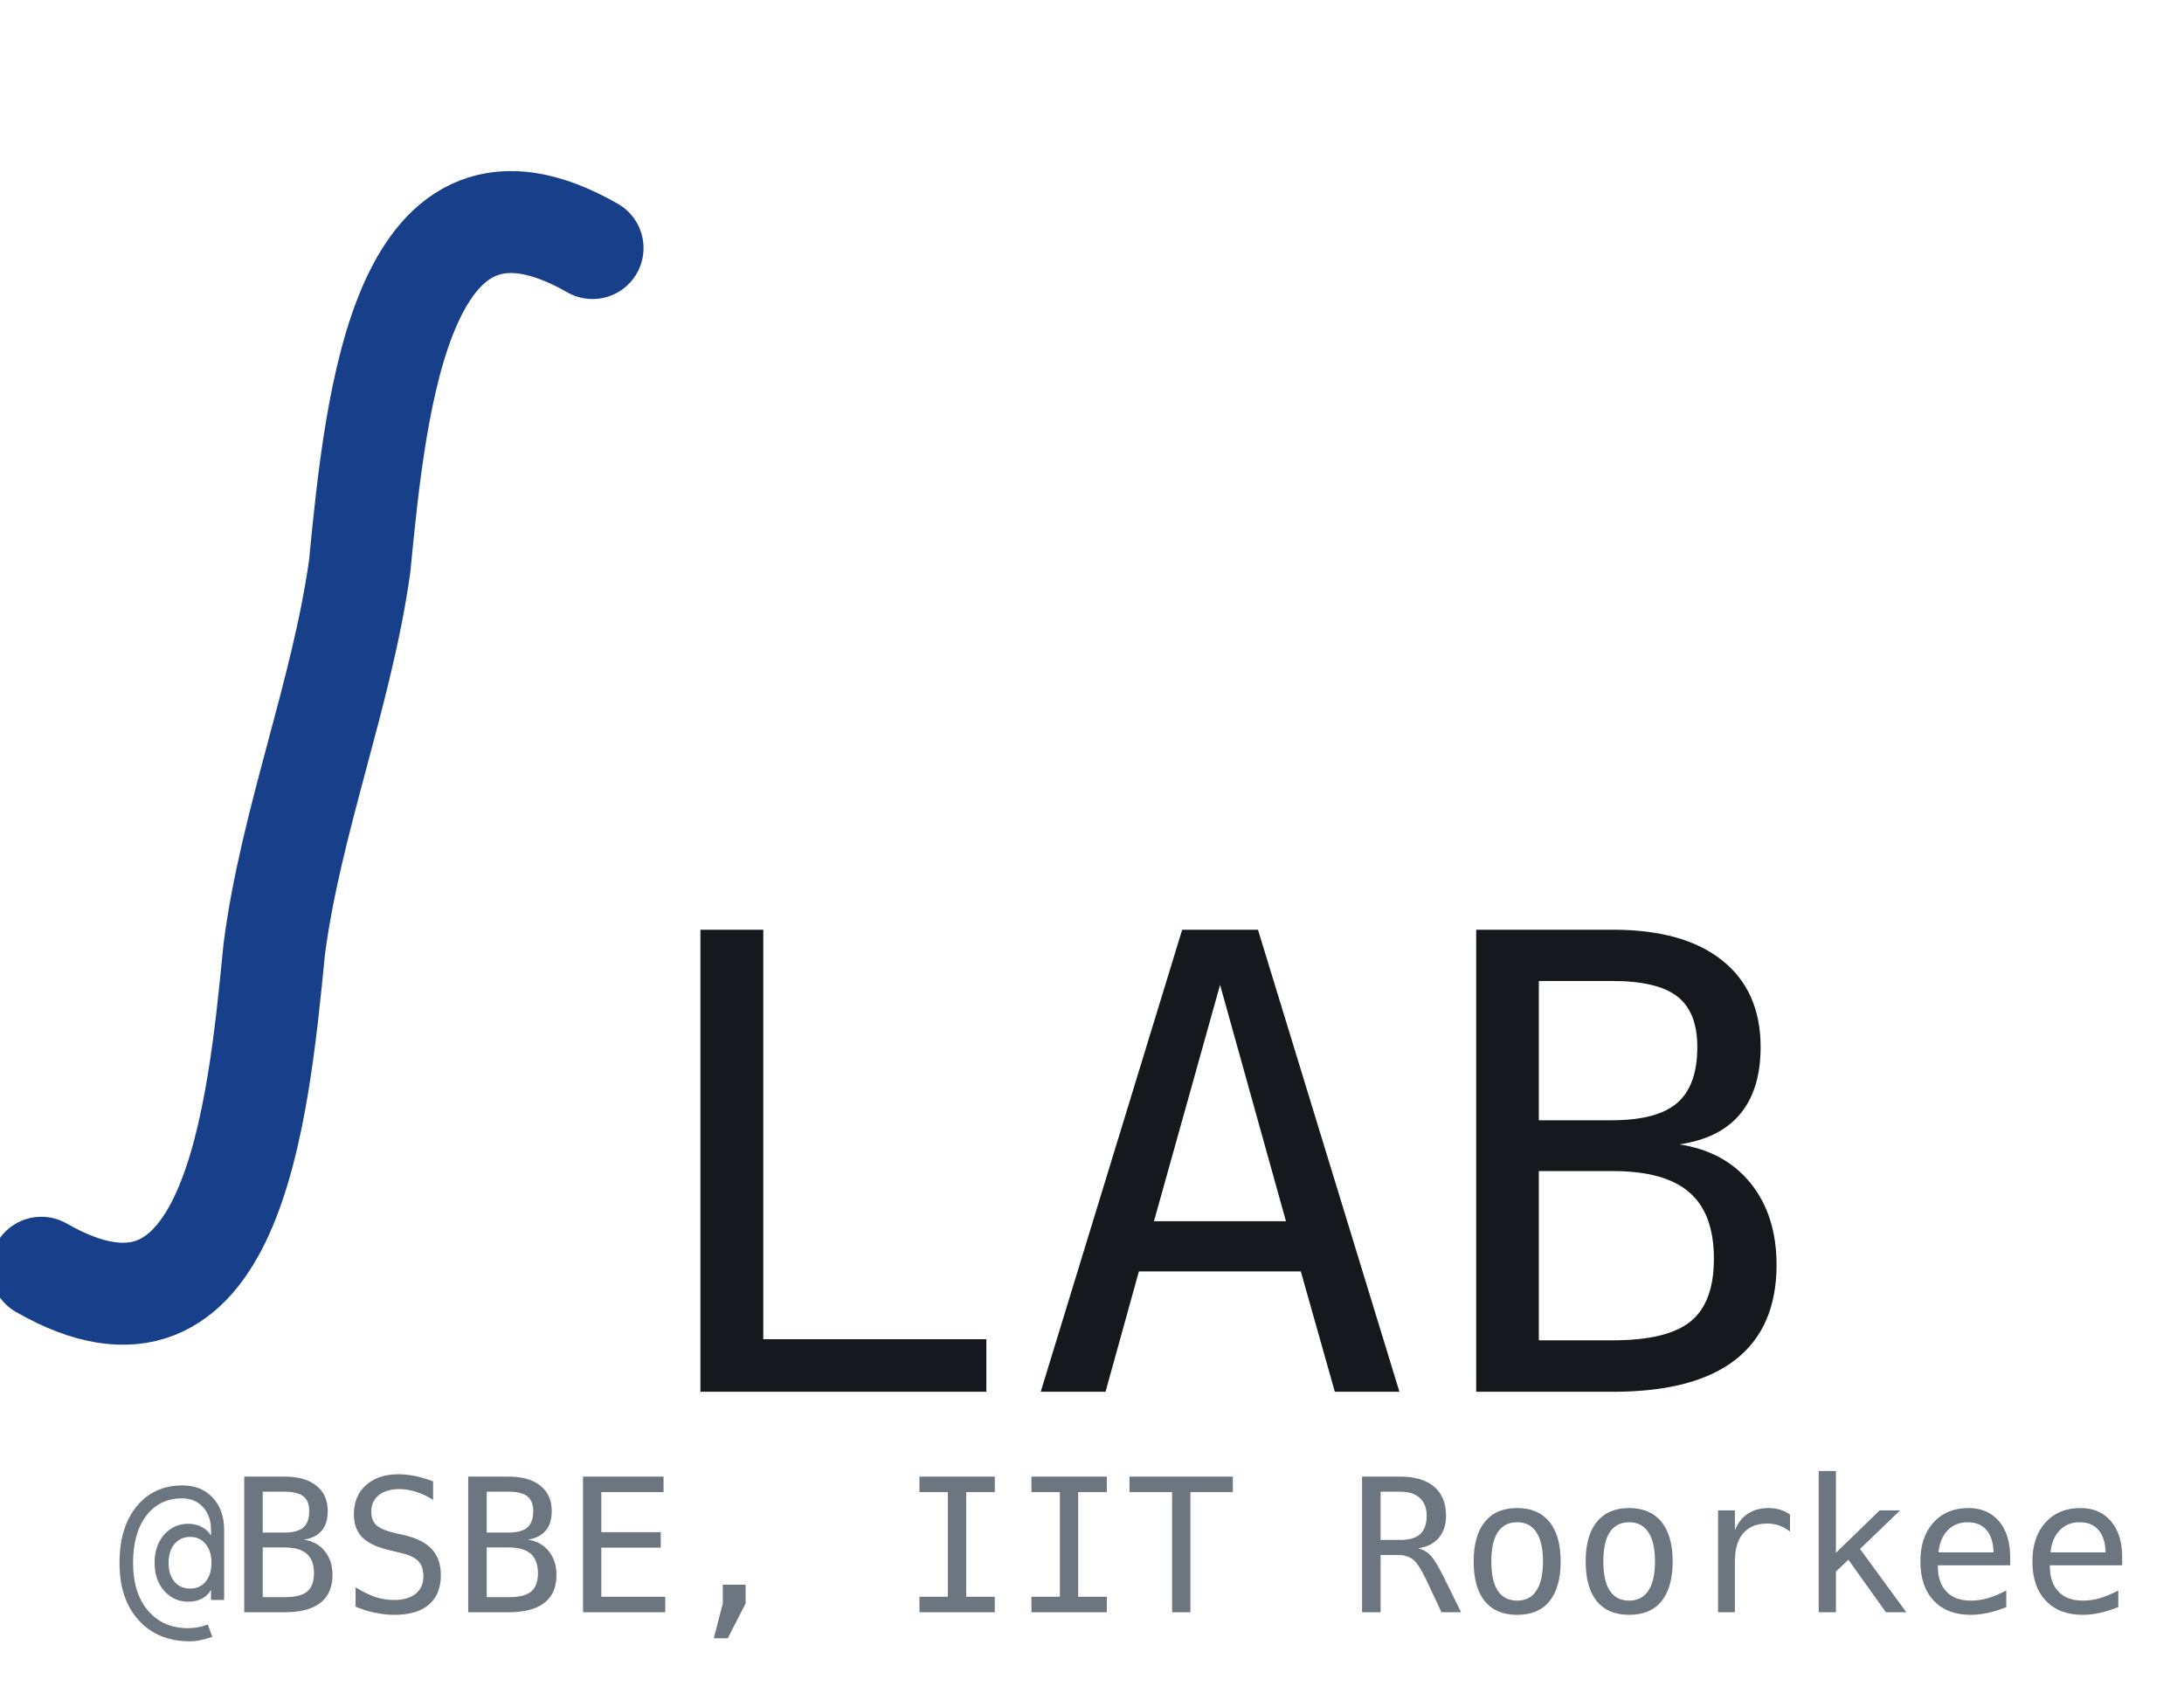
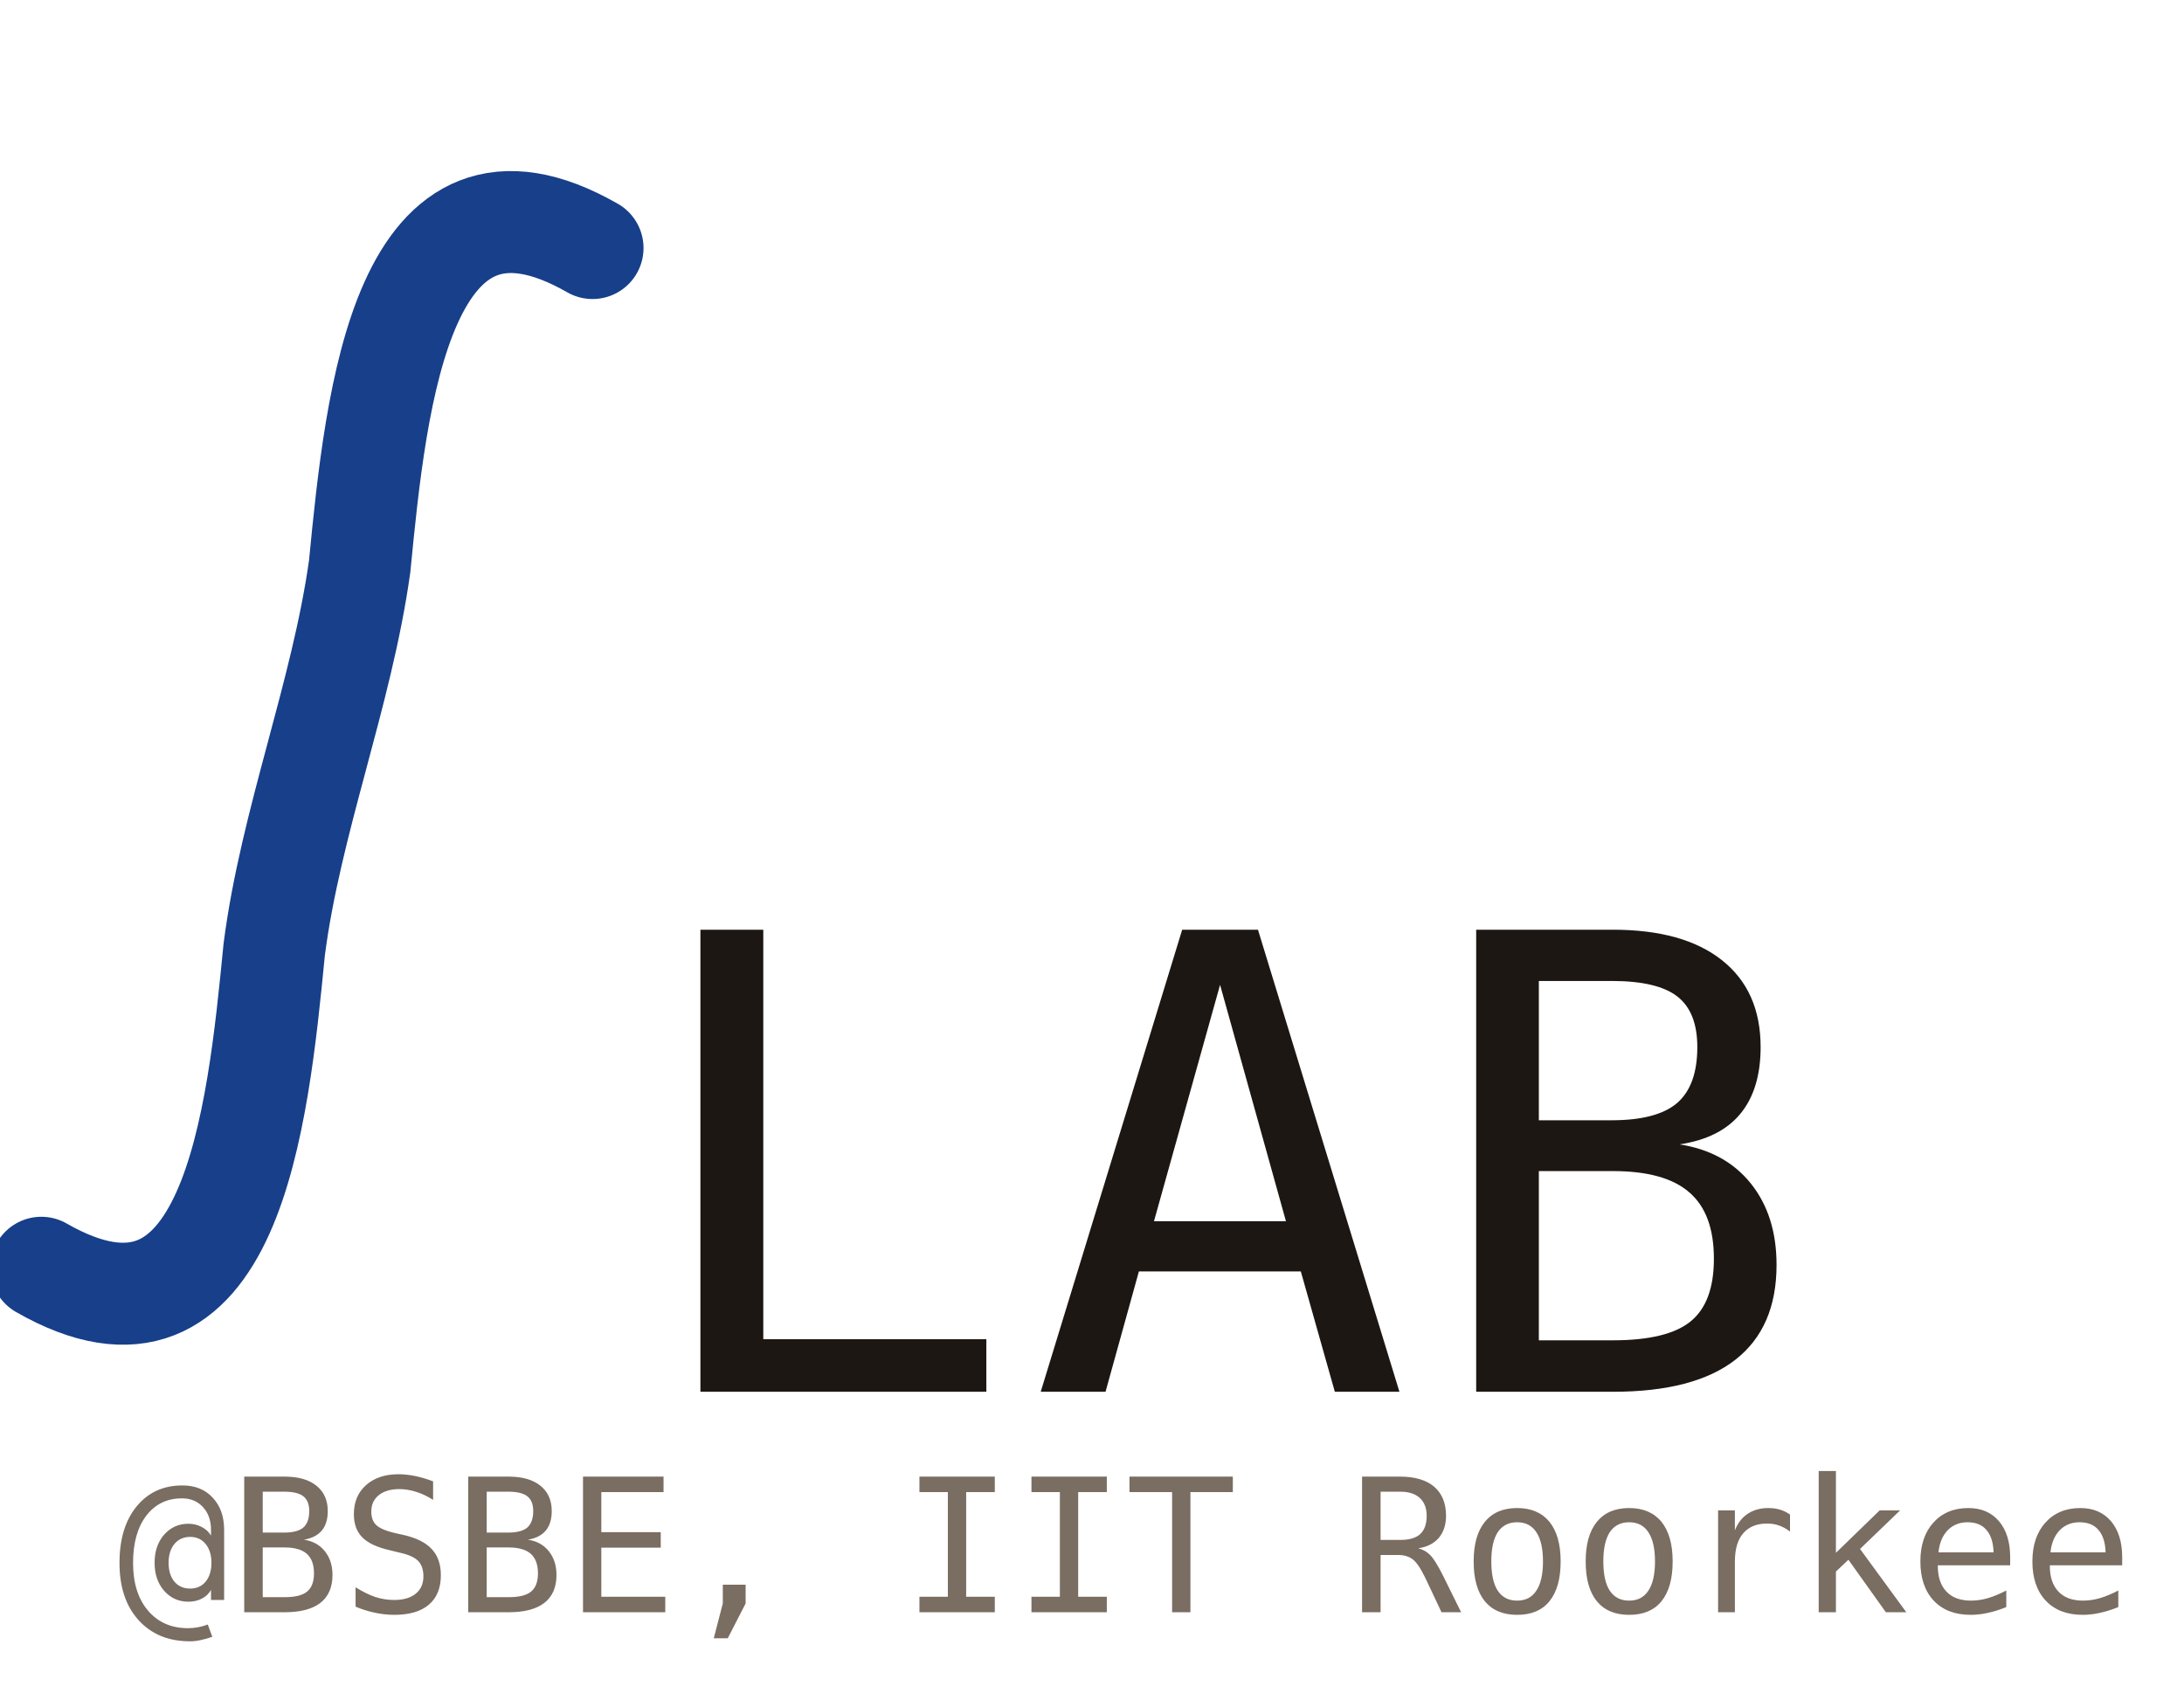
<svg xmlns="http://www.w3.org/2000/svg" viewBox="0 0 158.49 123.83" role="img" aria-label="Singla Lab logo: an integral sign with LAB, at BSBE, IIT Roorkee">
  <path class="lg-int" d="M43 18 C29.2 10.1, 27.3 28.8, 26.1 41.1 C24.8 50.4, 21.1 59.6, 19.9 68.9 C18.7 81.2, 16.8 99.9, 3 92" fill="none" stroke="#173F8A" stroke-width="7.4" stroke-linecap="round" />
-   <text class="lg-word" x="46" y="101" font-family="'JetBrains Mono',ui-monospace,SFMono-Regular,Menlo,monospace" font-size="46" font-weight="500" fill="#15191E" letter-spacing="1">LAB</text>
-   <text class="lg-sub" x="8.5" y="117" font-family="'JetBrains Mono',ui-monospace,SFMono-Regular,Menlo,monospace" font-size="13.5" fill="#6B7681">@BSBE, IIT Roorkee</text>
+   <text class="lg-word" x="46" y="101" font-family="'JetBrains Mono',ui-monospace,SFMono-Regular,Menlo,monospace" font-size="46" font-weight="500" fill="#1C1713" letter-spacing="1">LAB</text>
+   <text class="lg-sub" x="8.5" y="117" font-family="'JetBrains Mono',ui-monospace,SFMono-Regular,Menlo,monospace" font-size="13.5" fill="#7A6D61">@BSBE, IIT Roorkee</text>
</svg>
